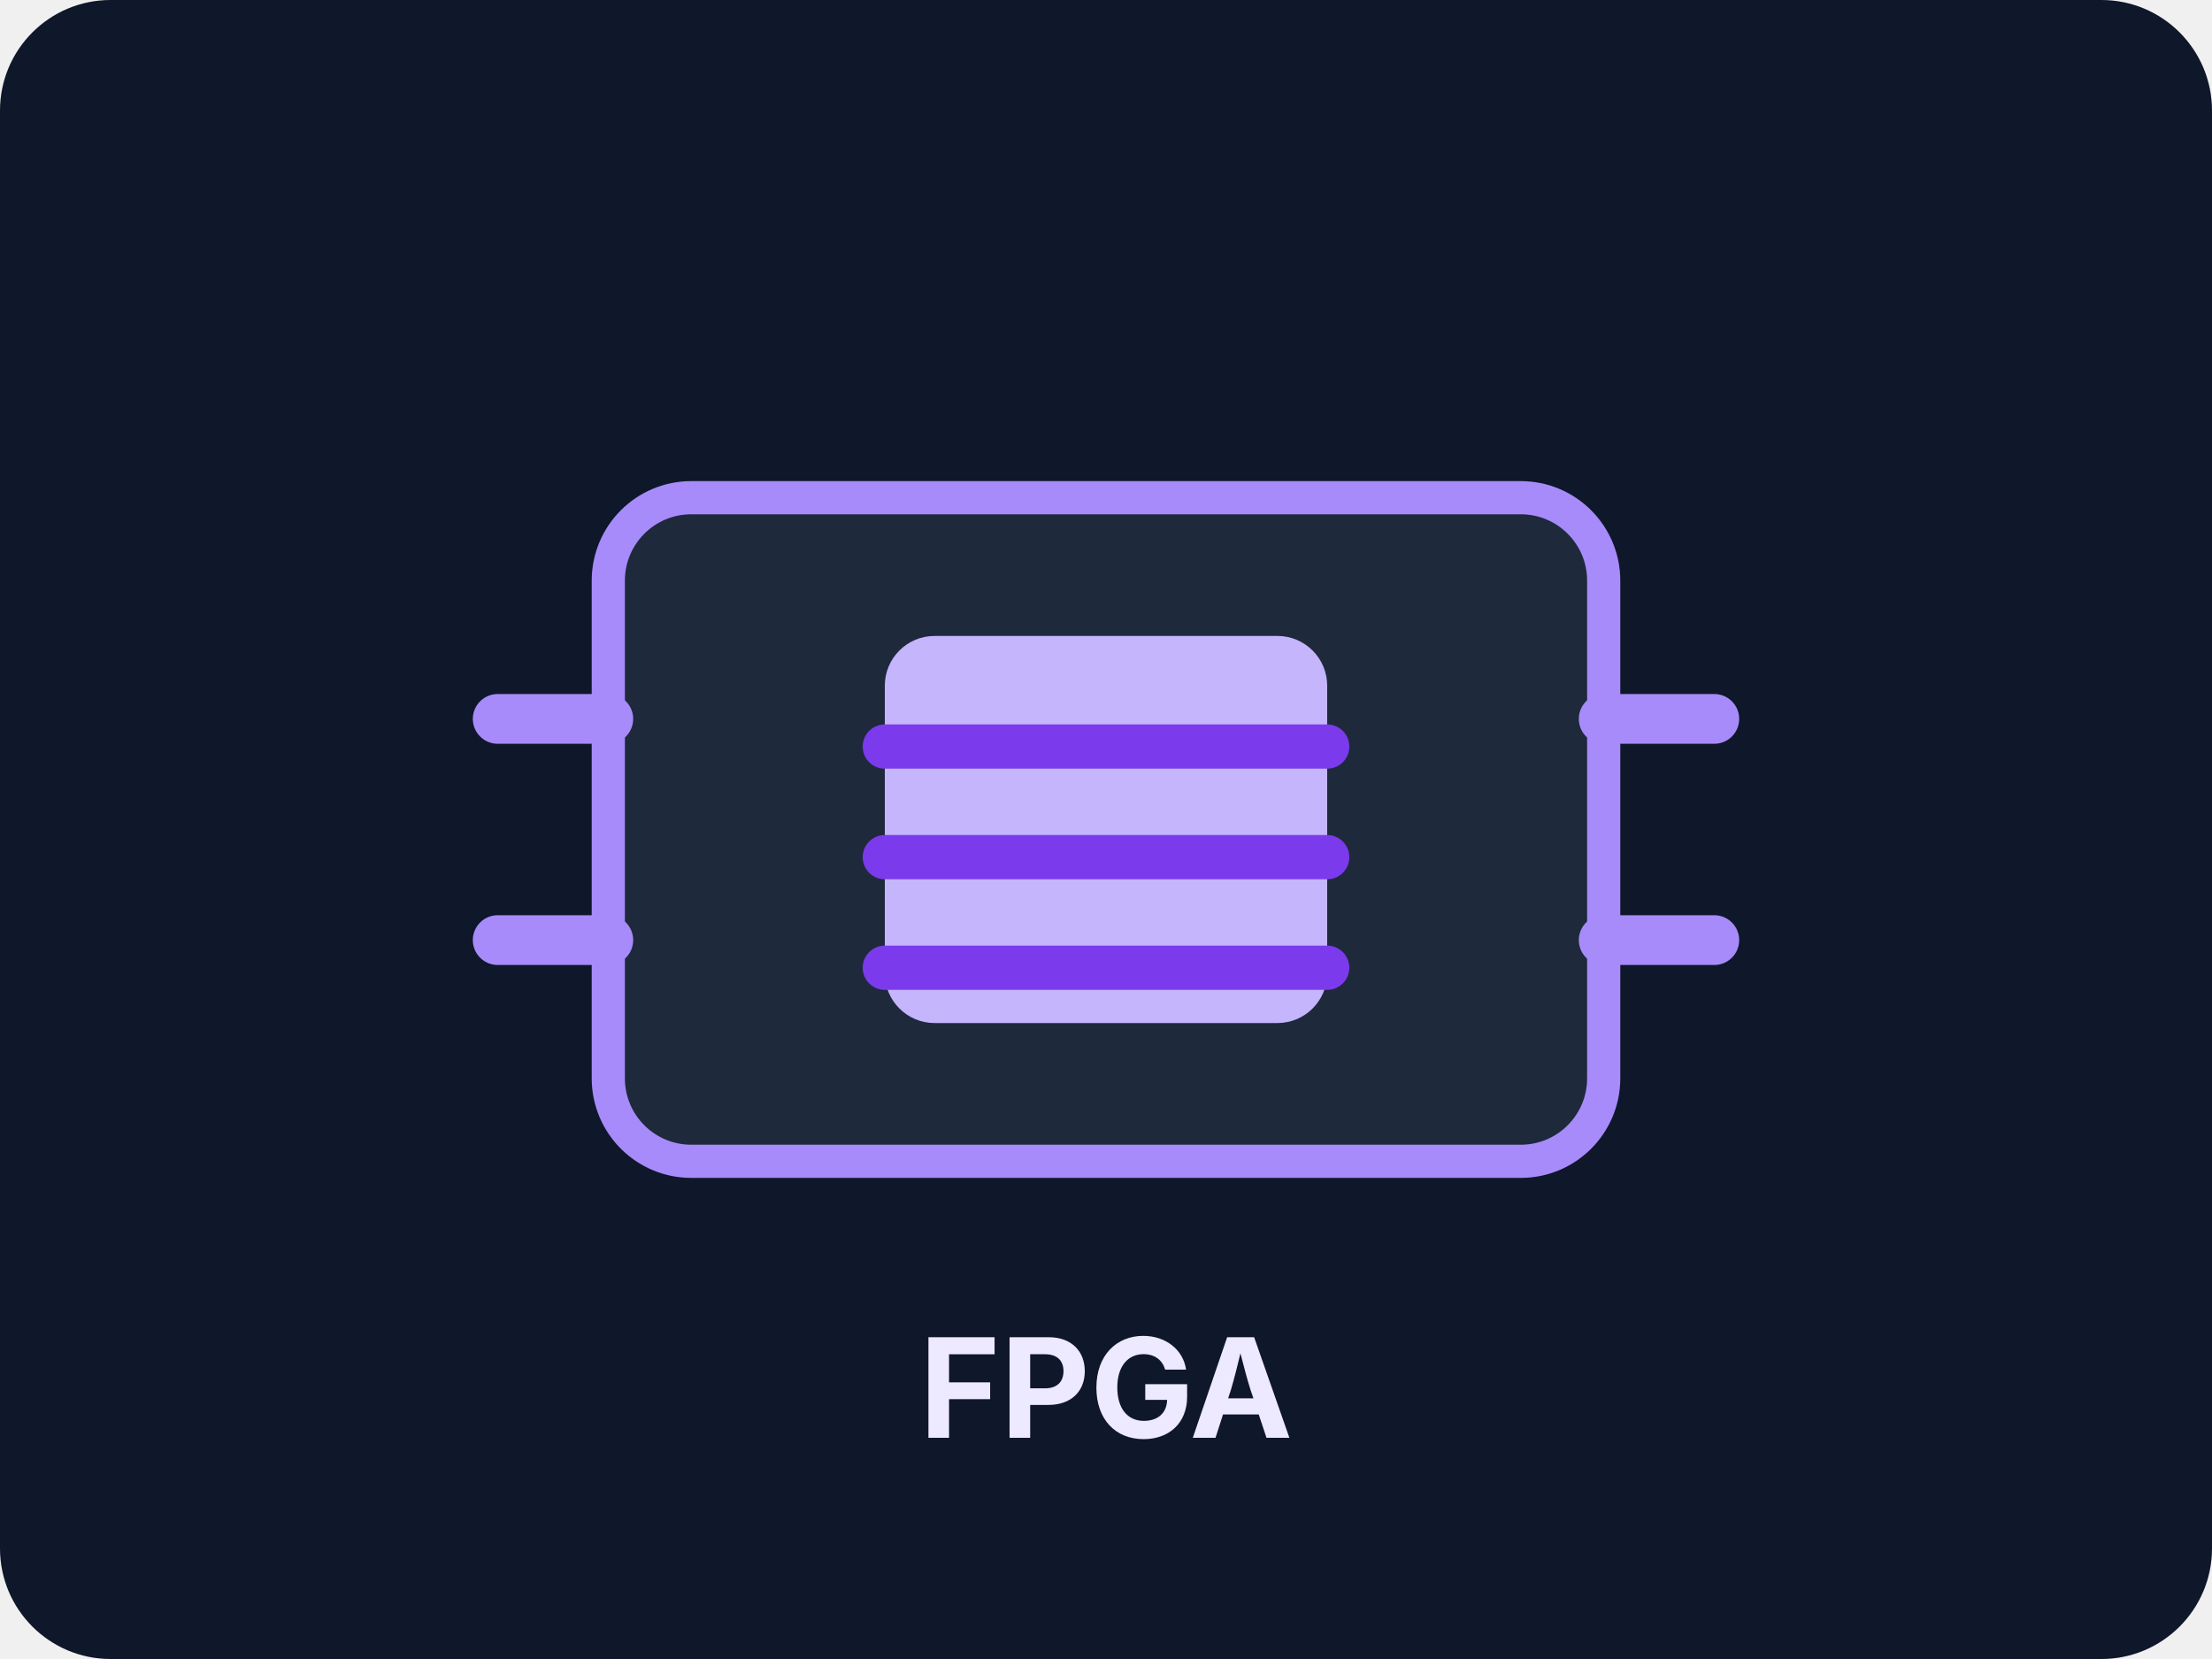
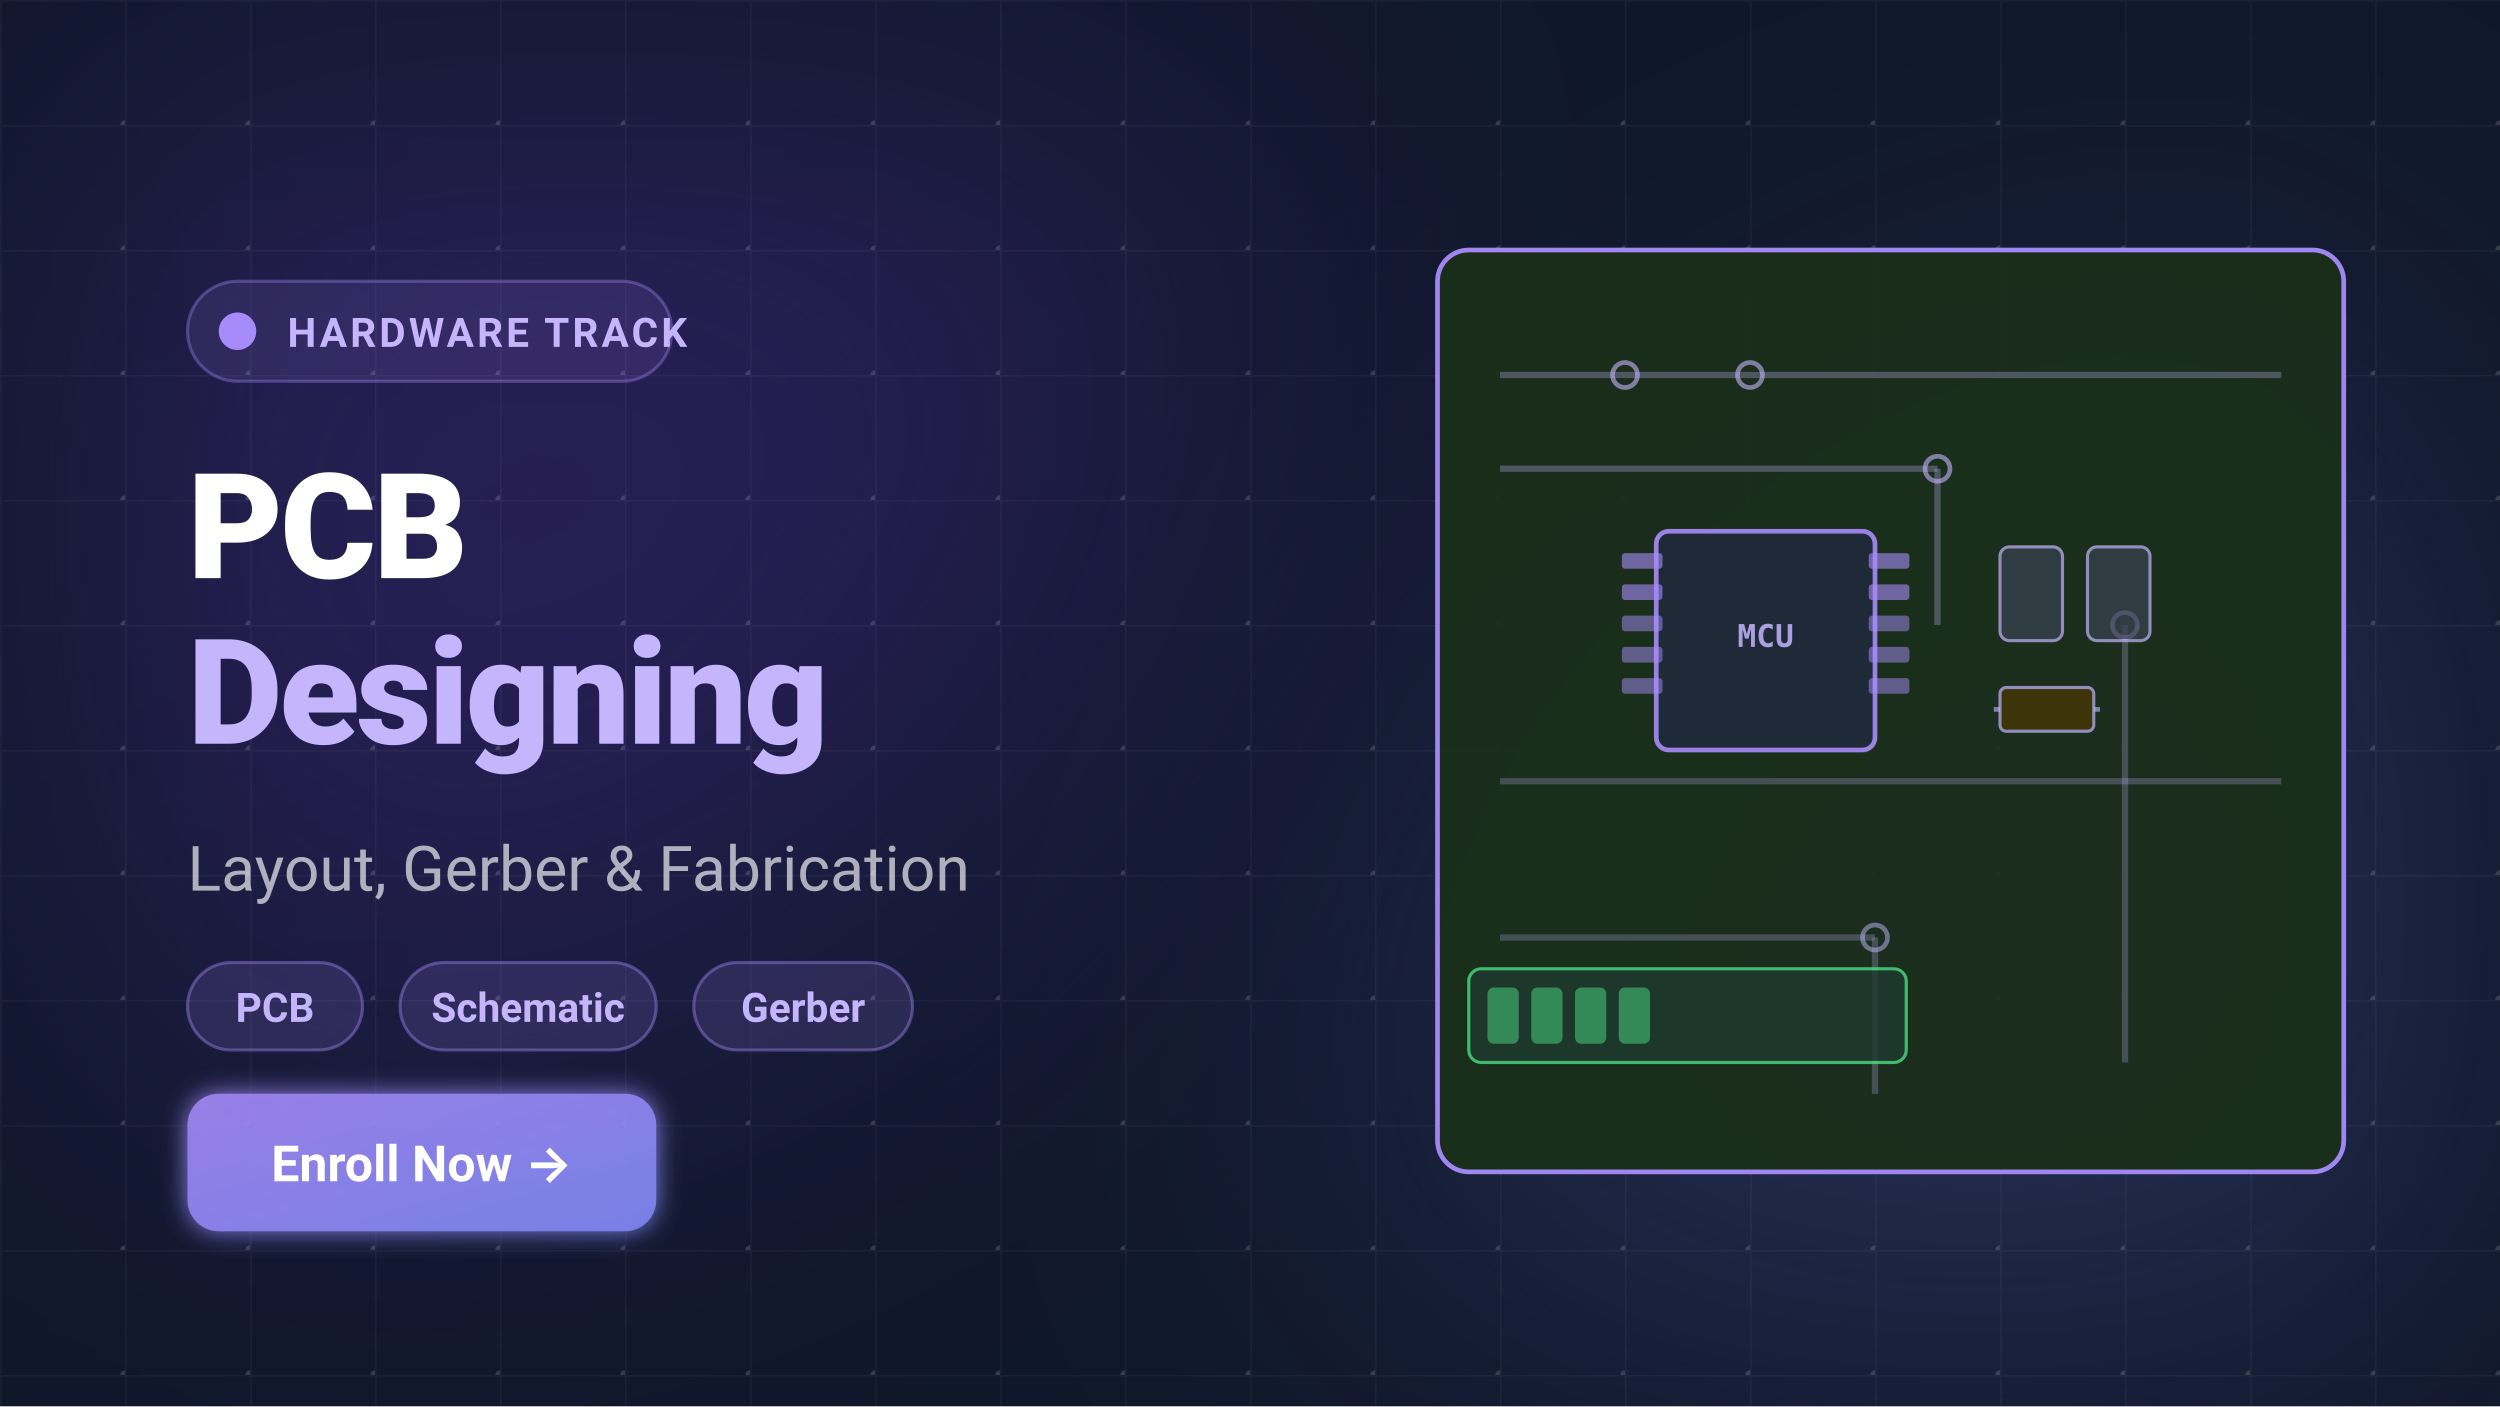
- <svg xmlns="http://www.w3.org/2000/svg" width="800" height="600" viewBox="0 0 800 600">
-   <rect width="800" height="600" rx="40" fill="#0F172A" />
-   <rect x="220" y="180" width="360" height="240" rx="30" fill="#1E293B" stroke="#A78BFA" stroke-width="12" />
-   <rect x="320" y="230" width="160" height="140" rx="18" fill="#C4B5FD" />
-   <path d="M320 270h160" stroke="#7C3AED" stroke-width="16" stroke-linecap="round" />
-   <path d="M320 310h160" stroke="#7C3AED" stroke-width="16" stroke-linecap="round" />
-   <path d="M320 350h160" stroke="#7C3AED" stroke-width="16" stroke-linecap="round" />
-   <line x1="220" y1="260" x2="180" y2="260" stroke="#A78BFA" stroke-width="18" stroke-linecap="round" />
-   <line x1="220" y1="340" x2="180" y2="340" stroke="#A78BFA" stroke-width="18" stroke-linecap="round" />
-   <line x1="580" y1="260" x2="620" y2="260" stroke="#A78BFA" stroke-width="18" stroke-linecap="round" />
-   <line x1="580" y1="340" x2="620" y2="340" stroke="#A78BFA" stroke-width="18" stroke-linecap="round" />
-   <text x="400" y="520" text-anchor="middle" font-family="Inter, sans-serif" font-size="50" fill="#EDE9FE" font-weight="700">FPGA</text>
+ <svg xmlns="http://www.w3.org/2000/svg" width="800" height="450" viewBox="0 0 800 450" fill="none">
+   <defs>
+     <linearGradient id="pcbGrad" x1="0%" y1="0%" x2="100%" y2="100%">
+       <stop offset="0%" stop-color="#A78BFA" />
+       <stop offset="100%" stop-color="#818CF8" />
+     </linearGradient>
+     <pattern id="pcbGrid" width="40" height="40" patternUnits="userSpaceOnUse">
+       <path d="M 40 0 L 0 0 0 40" fill="none" stroke="rgba(255,255,255,0.04)" stroke-width="1" />
+       <circle cx="40" cy="40" r="1.5" fill="rgba(255,255,255,0.15)" />
+     </pattern>
+     <filter id="pcbSoftGlow" x="-50%" y="-50%" width="200%" height="200%">
+       <feGaussianBlur stdDeviation="80" />
+     </filter>
+     <filter id="pcbGlow" x="-20%" y="-20%" width="140%" height="140%">
+       <feGaussianBlur stdDeviation="4" result="blur" />
+       <feComposite in="SourceGraphic" in2="blur" operator="over" />
+     </filter>
+   </defs>
+   <rect width="800" height="450" fill="#0F172A" />
+   <circle cx="120" cy="80" r="260" fill="#7C3AED" opacity="0.22" filter="url(#pcbSoftGlow)" />
+   <circle cx="720" cy="380" r="260" fill="#818CF8" opacity="0.2" filter="url(#pcbSoftGlow)" />
+   <rect width="800" height="450" fill="url(#pcbGrid)" />
+   <rect x="460" y="80" width="290" height="295" rx="10" fill="#1A2E1A" stroke="#A78BFA" stroke-width="1.5" opacity="0.95" />
+   <line x1="480" y1="120" x2="730" y2="120" stroke="#C4B5FD" stroke-width="2" opacity="0.3" />
+   <line x1="480" y1="150" x2="620" y2="150" stroke="#C4B5FD" stroke-width="2" opacity="0.3" />
+   <line x1="620" y1="150" x2="620" y2="200" stroke="#C4B5FD" stroke-width="2" opacity="0.3" />
+   <line x1="480" y1="250" x2="730" y2="250" stroke="#C4B5FD" stroke-width="2" opacity="0.25" />
+   <line x1="480" y1="300" x2="600" y2="300" stroke="#C4B5FD" stroke-width="2" opacity="0.25" />
+   <line x1="600" y1="300" x2="600" y2="350" stroke="#C4B5FD" stroke-width="2" opacity="0.25" />
+   <line x1="680" y1="200" x2="680" y2="340" stroke="#C4B5FD" stroke-width="2" opacity="0.25" />
+   <circle cx="520" cy="120" r="4" fill="none" stroke="#C4B5FD" stroke-width="1.5" opacity="0.6" />
+   <circle cx="560" cy="120" r="4" fill="none" stroke="#C4B5FD" stroke-width="1.5" opacity="0.6" />
+   <circle cx="620" cy="150" r="4" fill="none" stroke="#C4B5FD" stroke-width="1.5" opacity="0.6" />
+   <circle cx="680" cy="200" r="4" fill="none" stroke="#C4B5FD" stroke-width="1.5" opacity="0.6" />
+   <circle cx="600" cy="300" r="4" fill="none" stroke="#C4B5FD" stroke-width="1.5" opacity="0.5" />
+   <rect x="530" y="170" width="70" height="70" rx="4" fill="#1E293B" stroke="#A78BFA" stroke-width="1.5" opacity="0.9" />
+   <text x="565" y="207" text-anchor="middle" fill="#C4B5FD" font-size="10" font-family="monospace" font-weight="700" opacity="0.85">MCU</text>
+   <rect x="519" y="177" width="13" height="5" rx="1" fill="#A78BFA" opacity="0.6" />
+   <rect x="519" y="187" width="13" height="5" rx="1" fill="#A78BFA" opacity="0.6" />
+   <rect x="519" y="197" width="13" height="5" rx="1" fill="#A78BFA" opacity="0.5" />
+   <rect x="519" y="207" width="13" height="5" rx="1" fill="#A78BFA" opacity="0.5" />
+   <rect x="519" y="217" width="13" height="5" rx="1" fill="#A78BFA" opacity="0.5" />
+   <rect x="598" y="177" width="13" height="5" rx="1" fill="#A78BFA" opacity="0.6" />
+   <rect x="598" y="187" width="13" height="5" rx="1" fill="#A78BFA" opacity="0.6" />
+   <rect x="598" y="197" width="13" height="5" rx="1" fill="#A78BFA" opacity="0.5" />
+   <rect x="598" y="207" width="13" height="5" rx="1" fill="#A78BFA" opacity="0.5" />
+   <rect x="598" y="217" width="13" height="5" rx="1" fill="#A78BFA" opacity="0.5" />
+   <rect x="640" y="175" width="20" height="30" rx="3" fill="#374151" stroke="#C4B5FD" stroke-width="1" opacity="0.7" />
+   <rect x="668" y="175" width="20" height="30" rx="3" fill="#374151" stroke="#C4B5FD" stroke-width="1" opacity="0.7" />
+   <rect x="640" y="220" width="30" height="14" rx="2" fill="#4B3800" stroke="#C4B5FD" stroke-width="1" opacity="0.7" />
+   <line x1="638" y1="227" x2="640" y2="227" stroke="#C4B5FD" stroke-width="1.5" opacity="0.6" />
+   <line x1="670" y1="227" x2="672" y2="227" stroke="#C4B5FD" stroke-width="1.5" opacity="0.6" />
+   <rect x="470" y="310" width="140" height="30" rx="4" fill="#1E3A2F" stroke="#4ADE80" stroke-width="1" opacity="0.8" />
+   <rect x="476" y="316" width="10" height="18" rx="2" fill="#4ADE80" opacity="0.5" />
+   <rect x="490" y="316" width="10" height="18" rx="2" fill="#4ADE80" opacity="0.5" />
+   <rect x="504" y="316" width="10" height="18" rx="2" fill="#4ADE80" opacity="0.5" />
+   <rect x="518" y="316" width="10" height="18" rx="2" fill="#4ADE80" opacity="0.5" />
+   <g transform="translate(60, 90)">
+     <rect x="0" y="0" width="155" height="32" rx="16" fill="rgba(167,139,250,0.12)" stroke="rgba(167,139,250,0.35)" stroke-width="1" />
+     <circle cx="16" cy="16" r="6" fill="#A78BFA" />
+     <text x="32" y="21" fill="#C4B5FD" font-size="13" font-family="Segoe UI, -apple-system, Roboto, sans-serif" font-weight="700" letter-spacing="1">HARDWARE TRACK</text>
+     <text x="0" y="95" fill="#ffffff" font-size="47" font-family="Segoe UI, -apple-system, Roboto, sans-serif" font-weight="800" letter-spacing="-1">PCB</text>
+     <text x="0" y="148" fill="#C4B5FD" font-size="47" font-family="Segoe UI, -apple-system, Roboto, sans-serif" font-weight="800" letter-spacing="-1">Designing</text>
+     <text x="0" y="195" fill="rgba(255,255,255,0.65)" font-size="20" font-family="Segoe UI, -apple-system, Roboto, sans-serif" font-weight="400">Layout, Gerber &amp; Fabrication</text>
+     <rect x="0" y="218" width="56" height="28" rx="14" fill="rgba(167,139,250,0.15)" stroke="rgba(167,139,250,0.4)" stroke-width="1" />
+     <text x="28" y="237" text-anchor="middle" fill="#C4B5FD" font-size="13" font-family="Segoe UI, -apple-system, Roboto, sans-serif" font-weight="600">PCB</text>
+     <rect x="68" y="218" width="82" height="28" rx="14" fill="rgba(167,139,250,0.15)" stroke="rgba(167,139,250,0.4)" stroke-width="1" />
+     <text x="109" y="237" text-anchor="middle" fill="#C4B5FD" font-size="13" font-family="Segoe UI, -apple-system, Roboto, sans-serif" font-weight="600">Schematic</text>
+     <rect x="162" y="218" width="70" height="28" rx="14" fill="rgba(167,139,250,0.15)" stroke="rgba(167,139,250,0.4)" stroke-width="1" />
+     <text x="197" y="237" text-anchor="middle" fill="#C4B5FD" font-size="13" font-family="Segoe UI, -apple-system, Roboto, sans-serif" font-weight="600">Gerber</text>
+     <rect x="0" y="260" width="150" height="44" rx="10" fill="url(#pcbGrad)" opacity="0.9" filter="url(#pcbGlow)" />
+     <text x="75" y="288" fill="#ffffff" font-size="16" font-family="Segoe UI, -apple-system, Roboto, sans-serif" font-weight="700" text-anchor="middle">Enroll Now →</text>
+   </g>
</svg>
